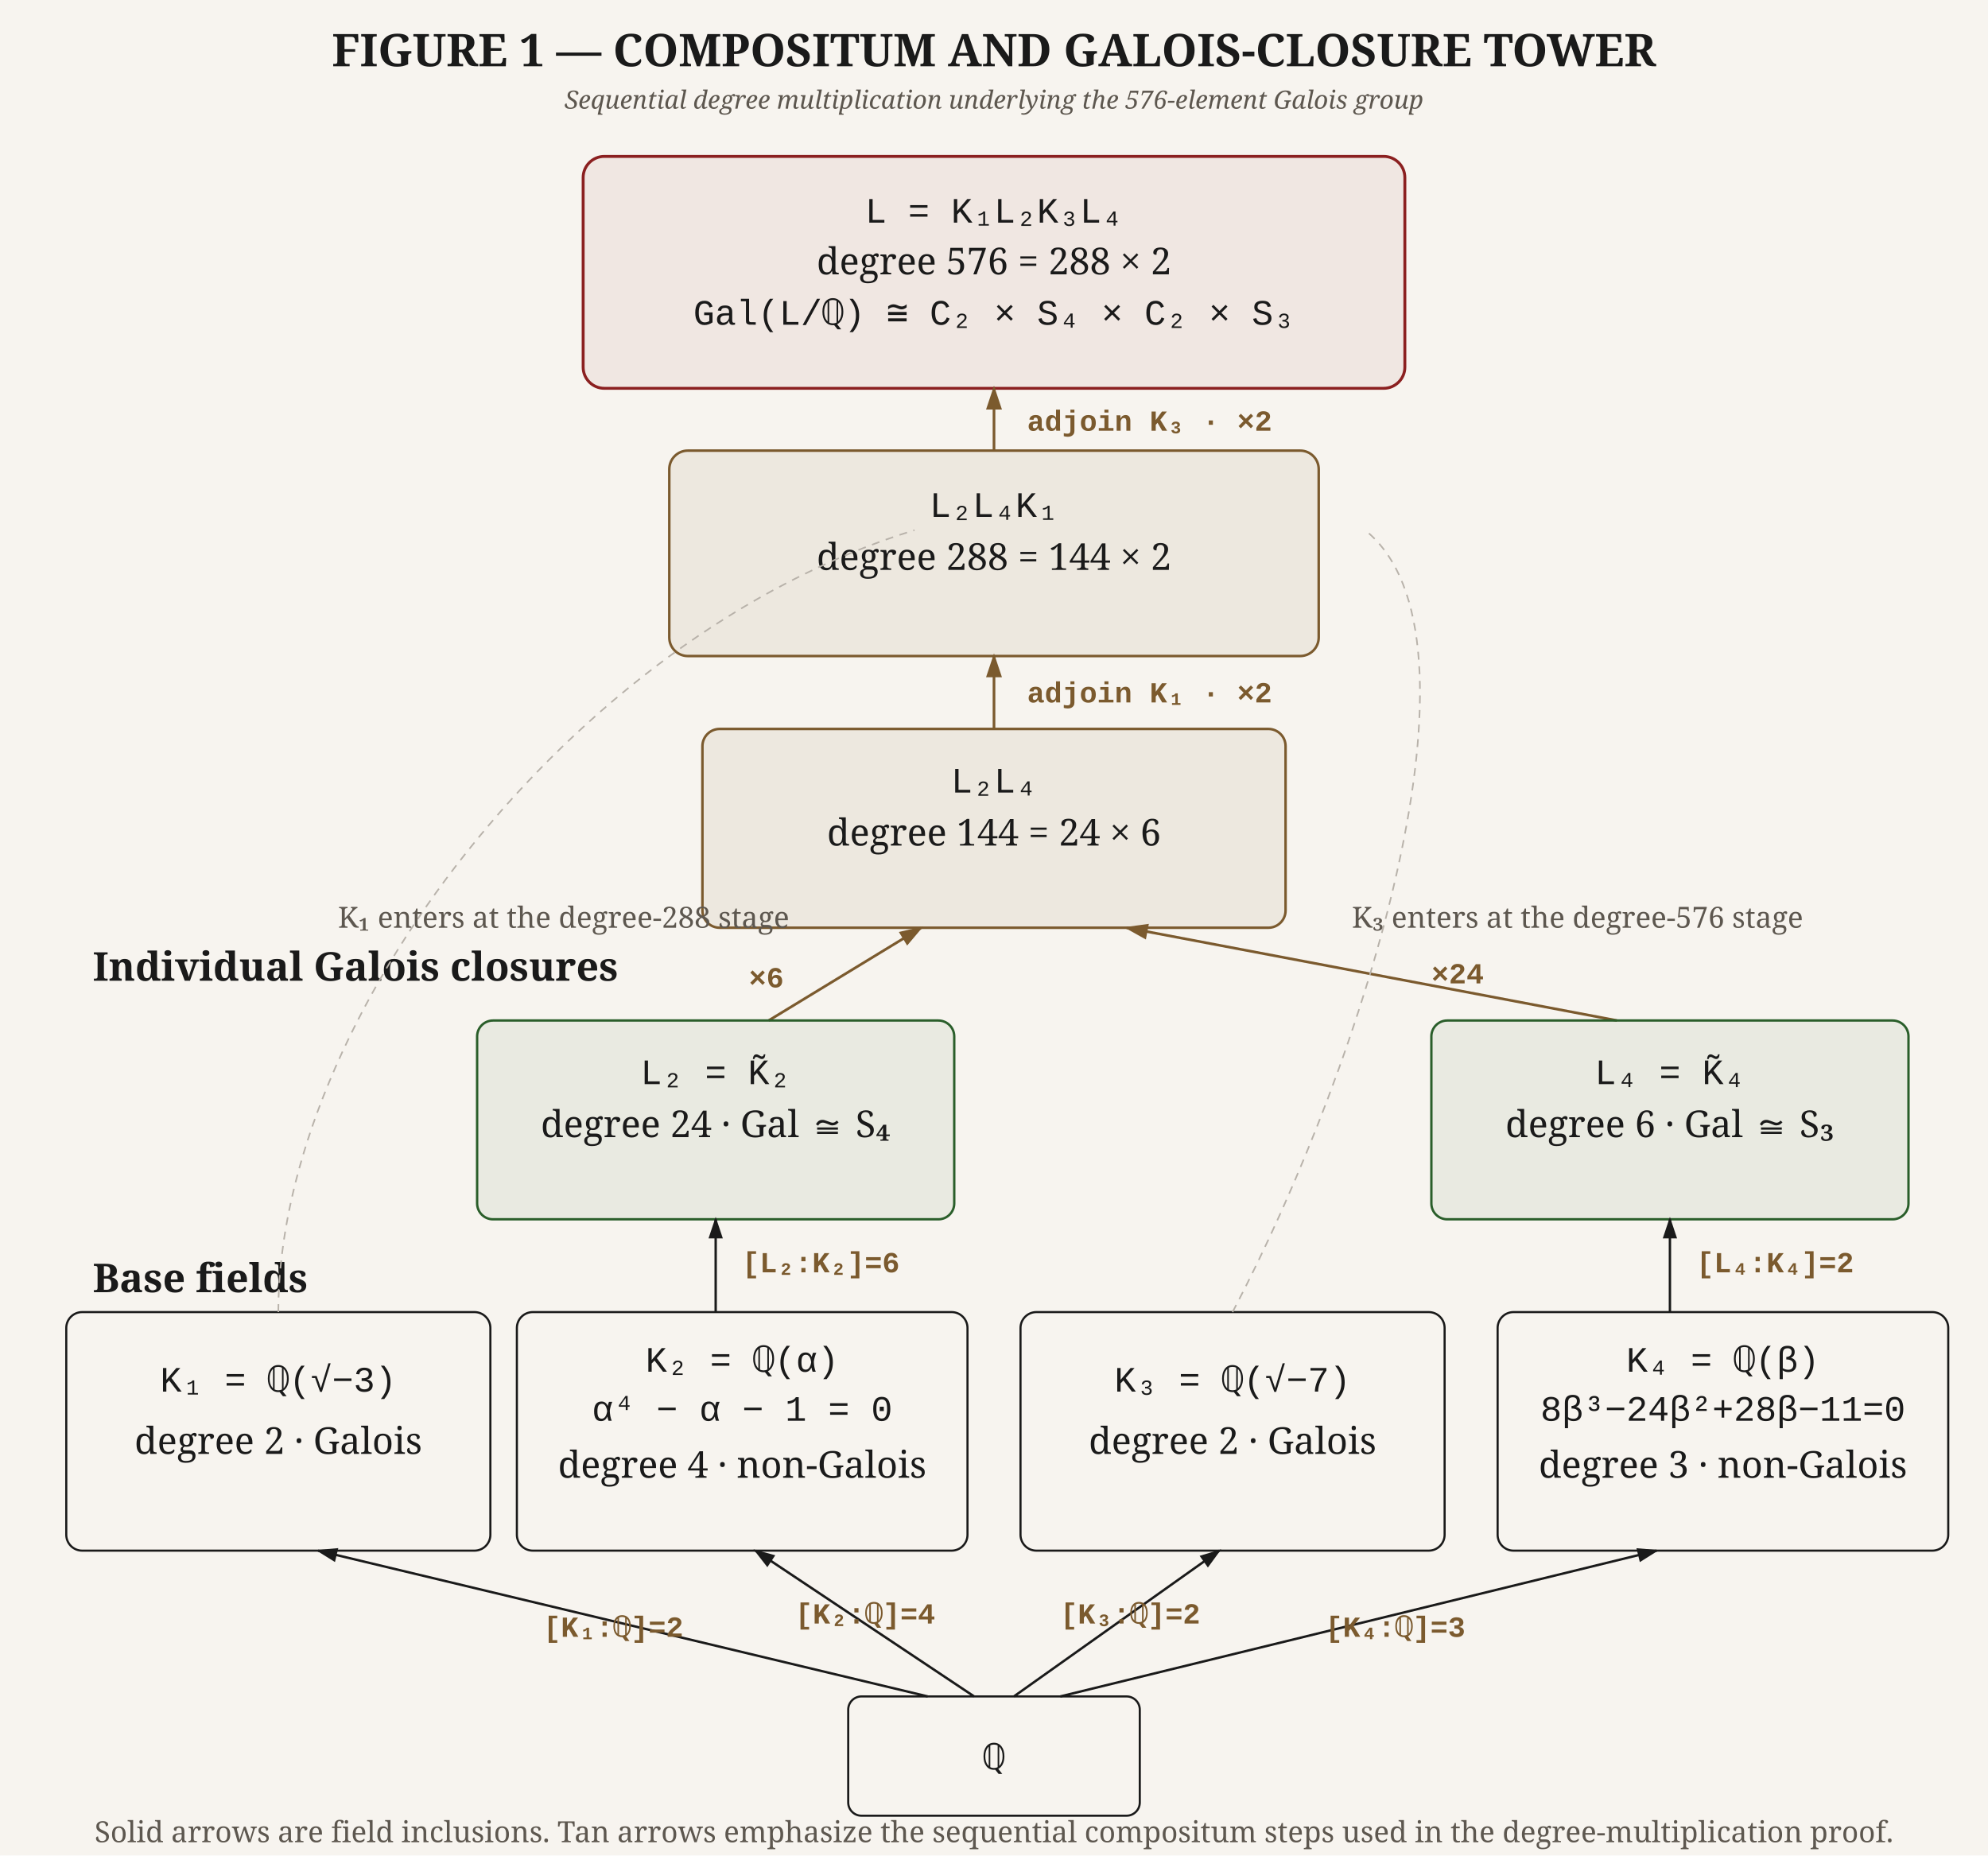
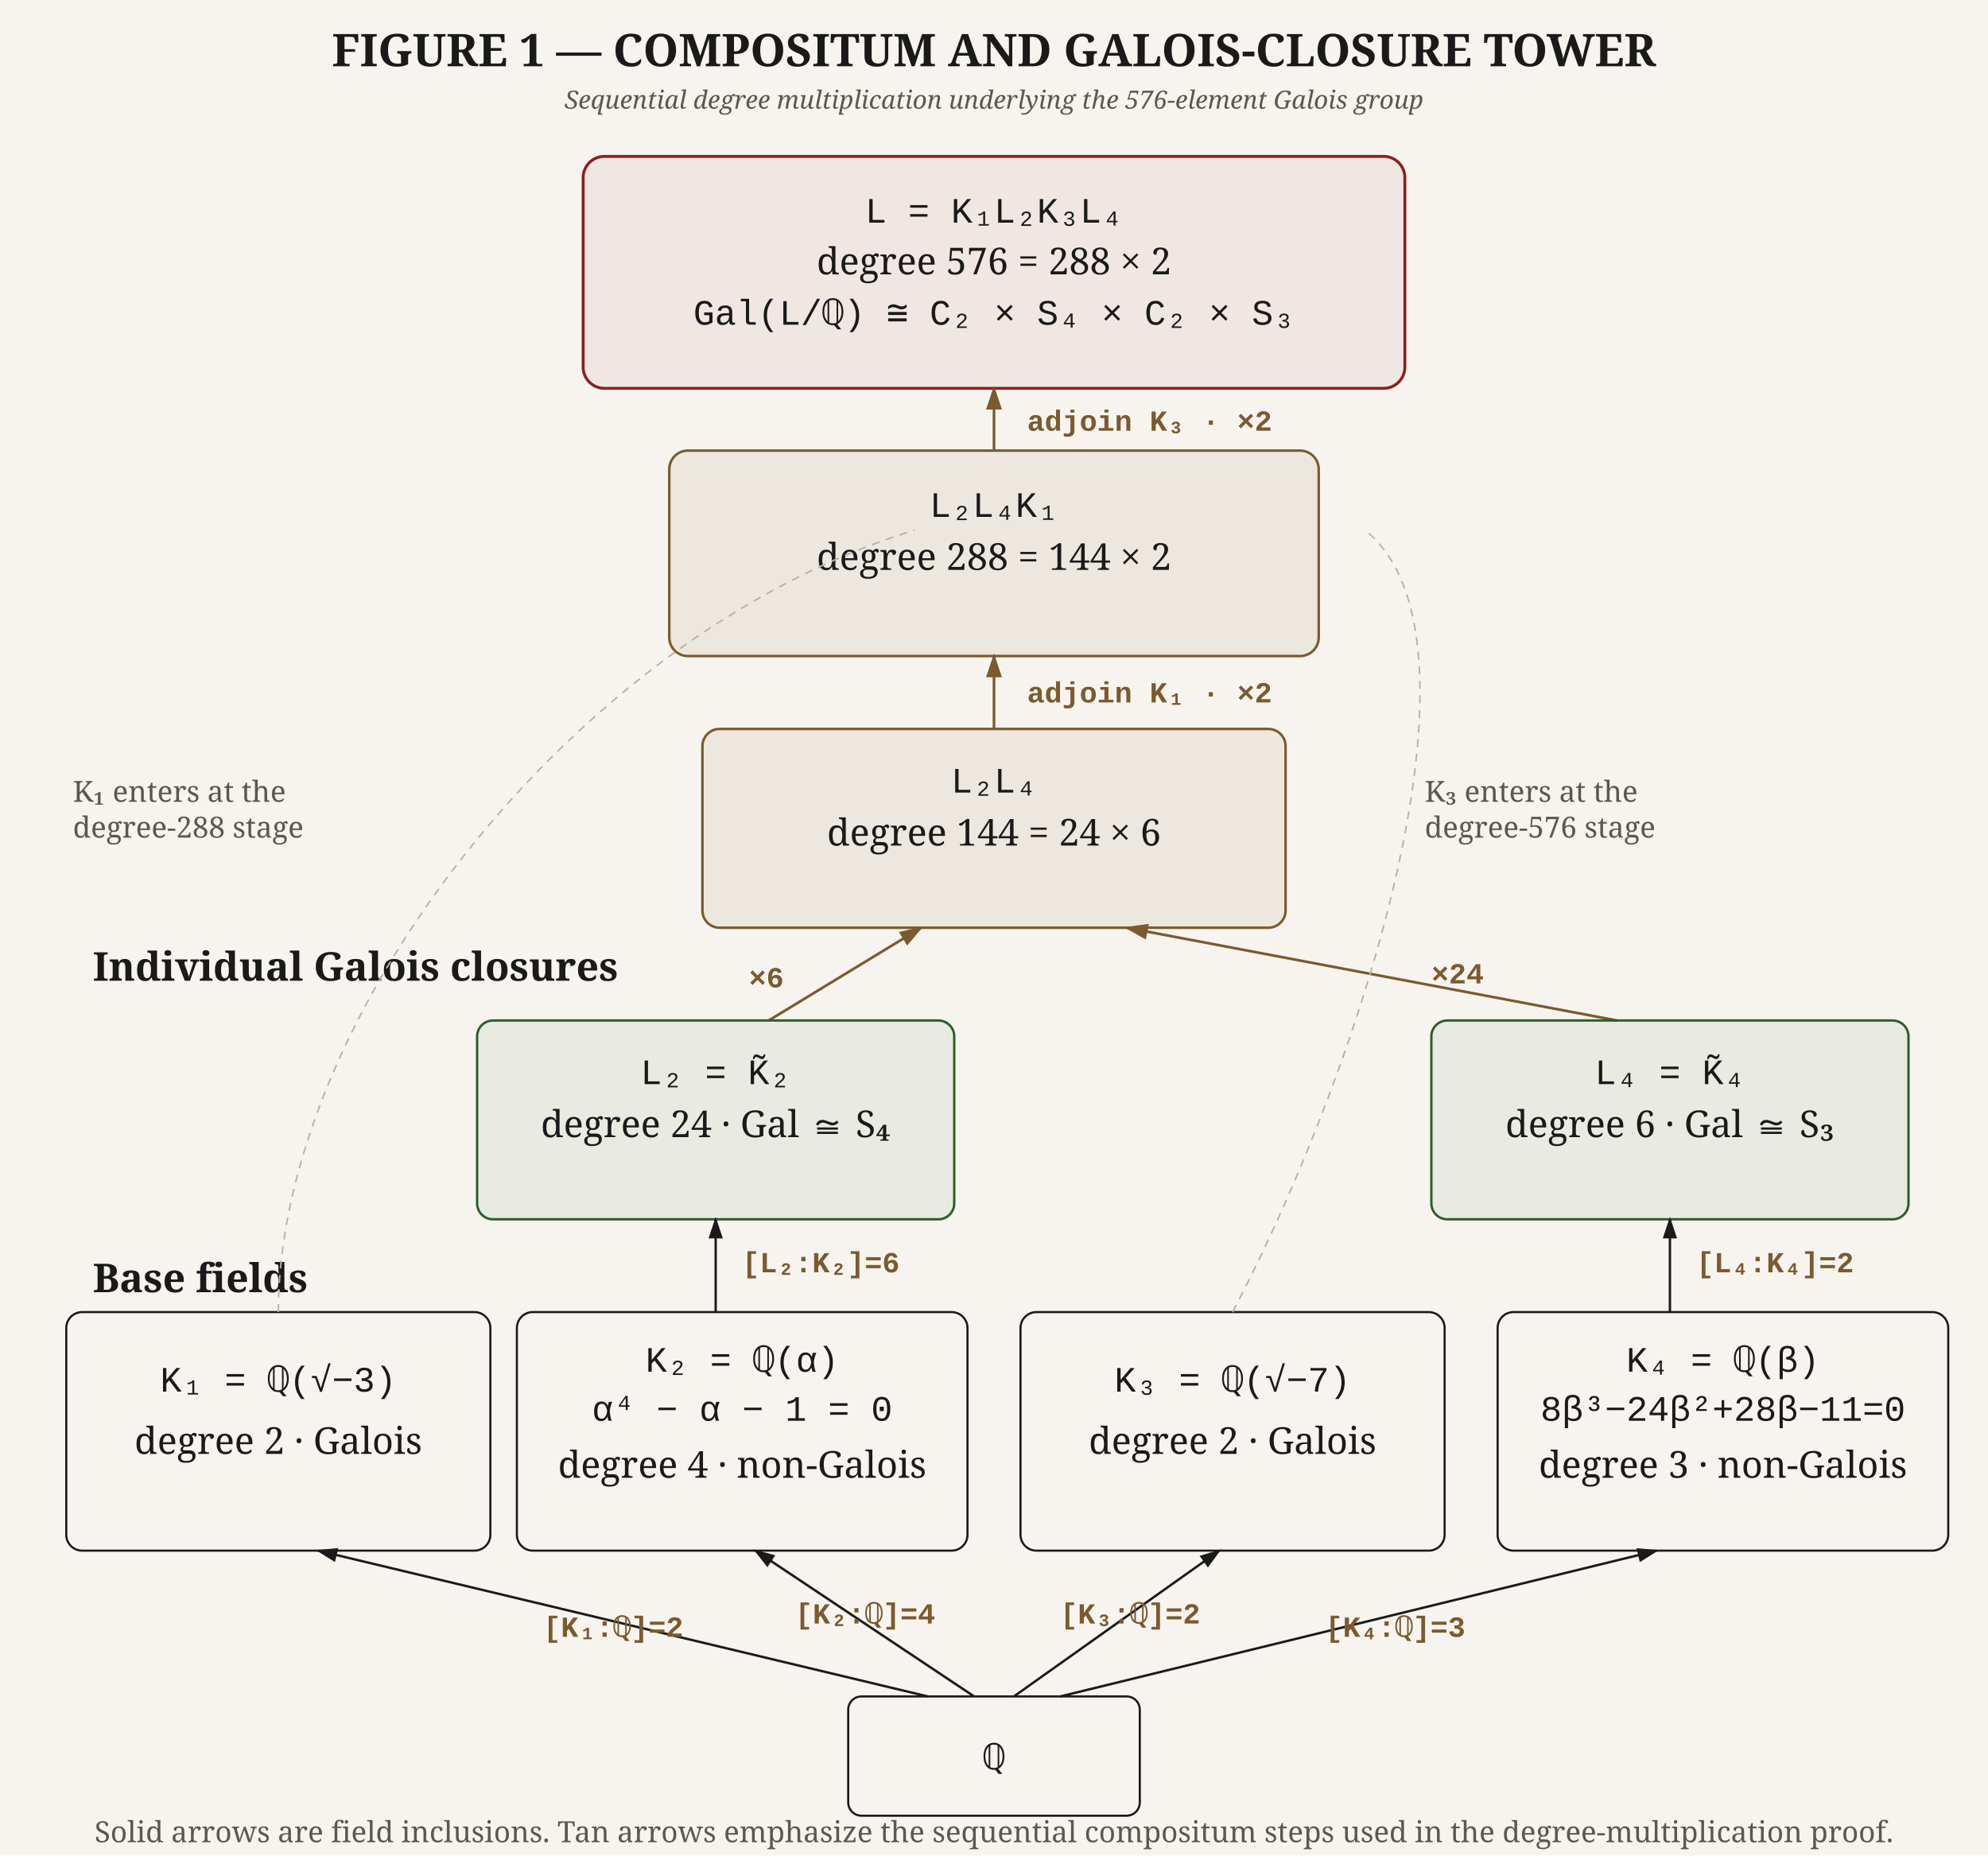
<svg xmlns="http://www.w3.org/2000/svg" viewBox="0 0 1500 1400" role="img" aria-labelledby="title desc">
  <rect width="1500" height="1400" fill="#f7f4ef" />
  <style>
.title{font-family:"EB Garamond",Georgia,serif;font-size:34px;font-weight:600;fill:#1a1a1a}
.sub{font-family:"EB Garamond",Georgia,serif;font-size:19px;font-style:italic;fill:#5d574f}
.head{font-family:"EB Garamond",Georgia,serif;font-size:30px;font-weight:600;fill:#1a1a1a}
.body{font-family:"EB Garamond",Georgia,serif;font-size:28px;fill:#1a1a1a}
.small{font-family:"EB Garamond",Georgia,serif;font-size:22px;fill:#5d574f}
.mono{font-family:"JetBrains Mono","Courier New",monospace;font-size:27px;fill:#1a1a1a}
.degree{font-family:"JetBrains Mono","Courier New",monospace;font-size:22px;fill:#7b5a2e;font-weight:700}
.field{fill:none;stroke:#1a1a1a;stroke-width:1.6}
.closure{fill:#2a5e2a;fill-opacity:.07;stroke:#2a5e2a;stroke-width:1.8}
.compositum{fill:#7b5a2e;fill-opacity:.08;stroke:#7b5a2e;stroke-width:1.9}
.top{fill:#8b2020;fill-opacity:.06;stroke:#8b2020;stroke-width:2.2}
.incl{stroke:#1a1a1a;stroke-width:1.8;fill:none;marker-end:url(#arrow)}
.join{stroke:#7b5a2e;stroke-width:2;fill:none;marker-end:url(#arrowTan)}
.guide{stroke:#b8b2aa;stroke-width:1.2;stroke-dasharray:6 5;fill:none}
</style>
  <defs>
    <marker id="arrow" markerWidth="10" markerHeight="10" refX="8" refY="3" orient="auto">
      <path d="M0,0 L0,6 L9,3 z" fill="#1a1a1a" />
    </marker>
    <marker id="arrowTan" markerWidth="10" markerHeight="10" refX="8" refY="3" orient="auto">
      <path d="M0,0 L0,6 L9,3 z" fill="#7b5a2e" />
    </marker>
  </defs>
  <text x="750" y="50" text-anchor="middle" class="title">FIGURE 1 — COMPOSITUM AND GALOIS-CLOSURE TOWER</text>
  <text x="750" y="82" text-anchor="middle" class="sub">Sequential degree multiplication underlying the 576-element Galois group</text>
  <rect x="440" y="118" width="620" height="175" rx="16" class="top" />
  <text x="750" y="168" text-anchor="middle" class="mono">L = K₁L₂K₃L₄</text>
  <text x="750" y="207" text-anchor="middle" class="body">degree 576 = 288 × 2</text>
  <text x="750" y="245" text-anchor="middle" class="mono">Gal(L/ℚ) ≅ C₂ × S₄ × C₂ × S₃</text>
  <line x1="750" y1="340" x2="750" y2="293" class="join" />
  <text x="775" y="325" class="degree">adjoin K₃ · ×2</text>
  <rect x="505" y="340" width="490" height="155" rx="14" class="compositum" />
  <text x="750" y="390" text-anchor="middle" class="mono">L₂L₄K₁</text>
  <text x="750" y="430" text-anchor="middle" class="body">degree 288 = 144 × 2</text>
  <line x1="750" y1="550" x2="750" y2="495" class="join" />
  <text x="775" y="530" class="degree">adjoin K₁ · ×2</text>
  <rect x="530" y="550" width="440" height="150" rx="13" class="compositum" />
  <text x="750" y="598" text-anchor="middle" class="mono">L₂L₄</text>
  <text x="750" y="638" text-anchor="middle" class="body">degree 144 = 24 × 6</text>
  <line x1="580" y1="770" x2="695" y2="700" class="join" />
  <text x="565" y="745" class="degree">×6</text>
  <line x1="1220" y1="770" x2="850" y2="700" class="join" />
  <text x="1080" y="742" class="degree">×24</text>
  <text x="70" y="740" class="head">Individual Galois closures</text>
  <rect x="360" y="770" width="360" height="150" rx="12" class="closure" />
  <text x="540" y="818" text-anchor="middle" class="mono">L₂ = K̃₂</text>
  <text x="540" y="858" text-anchor="middle" class="body">degree 24 · Gal ≅ S₄</text>
  <rect x="1080" y="770" width="360" height="150" rx="12" class="closure" />
  <text x="1260" y="818" text-anchor="middle" class="mono">L₄ = K̃₄</text>
  <text x="1260" y="858" text-anchor="middle" class="body">degree 6 · Gal ≅ S₃</text>
  <line x1="540" y1="990" x2="540" y2="920" class="incl" />
  <text x="560" y="960" class="degree">[L₂:K₂]=6</text>
  <line x1="1260" y1="990" x2="1260" y2="920" class="incl" />
  <text x="1280" y="960" class="degree">[L₄:K₄]=2</text>
  <text x="70" y="975" class="head">Base fields</text>
  <rect x="50" y="990" width="320" height="180" rx="12" class="field" />
  <text x="210" y="1050" text-anchor="middle" class="mono">K₁ = ℚ(√−3)</text>
  <text x="210" y="1097" text-anchor="middle" class="body">degree 2 · Galois</text>
  <rect x="390" y="990" width="340" height="180" rx="12" class="field" />
  <text x="560" y="1035" text-anchor="middle" class="mono">K₂ = ℚ(α)</text>
  <text x="560" y="1072" text-anchor="middle" class="mono">α⁴ − α − 1 = 0</text>
  <text x="560" y="1115" text-anchor="middle" class="body">degree 4 · non-Galois</text>
  <rect x="770" y="990" width="320" height="180" rx="12" class="field" />
  <text x="930" y="1050" text-anchor="middle" class="mono">K₃ = ℚ(√−7)</text>
  <text x="930" y="1097" text-anchor="middle" class="body">degree 2 · Galois</text>
  <rect x="1130" y="990" width="340" height="180" rx="12" class="field" />
  <text x="1300" y="1035" text-anchor="middle" class="mono">K₄ = ℚ(β)</text>
  <text x="1300" y="1072" text-anchor="middle" class="mono">8β³−24β²+28β−11=0</text>
  <text x="1300" y="1115" text-anchor="middle" class="body">degree 3 · non-Galois</text>
  <rect x="640" y="1280" width="220" height="90" rx="10" class="field" />
  <text x="750" y="1335" text-anchor="middle" class="mono">ℚ</text>
  <line x1="700" y1="1280" x2="240" y2="1170" class="incl" />
  <text x="410" y="1235" class="degree">[K₁:ℚ]=2</text>
  <line x1="735" y1="1280" x2="570" y2="1170" class="incl" />
  <text x="600" y="1225" class="degree">[K₂:ℚ]=4</text>
  <line x1="765" y1="1280" x2="920" y2="1170" class="incl" />
  <text x="800" y="1225" class="degree">[K₃:ℚ]=2</text>
  <line x1="800" y1="1280" x2="1250" y2="1170" class="incl" />
  <text x="1000" y="1235" class="degree">[K₄:ℚ]=3</text>
  <path d="M210 990 C210 770,430 480,690 400" class="guide" />
-   <text x="255" y="700" class="small">K₁ enters at the degree-288 stage</text>
+   <text x="55" y="605" class="small">K₁ enters at the</text>
+   <text x="55" y="632" class="small">degree-288 stage</text>
  <path d="M930 990 C1030 800,1130 480,1030 400" class="guide" />
-   <text x="1020" y="700" class="small">K₃ enters at the degree-576 stage</text>
+   <text x="1075" y="605" class="small">K₃ enters at the</text>
+   <text x="1075" y="632" class="small">degree-576 stage</text>
  <text x="750" y="1390" text-anchor="middle" class="small">Solid arrows are field inclusions. Tan arrows emphasize the sequential compositum steps used in the degree-multiplication proof.</text>
</svg>
